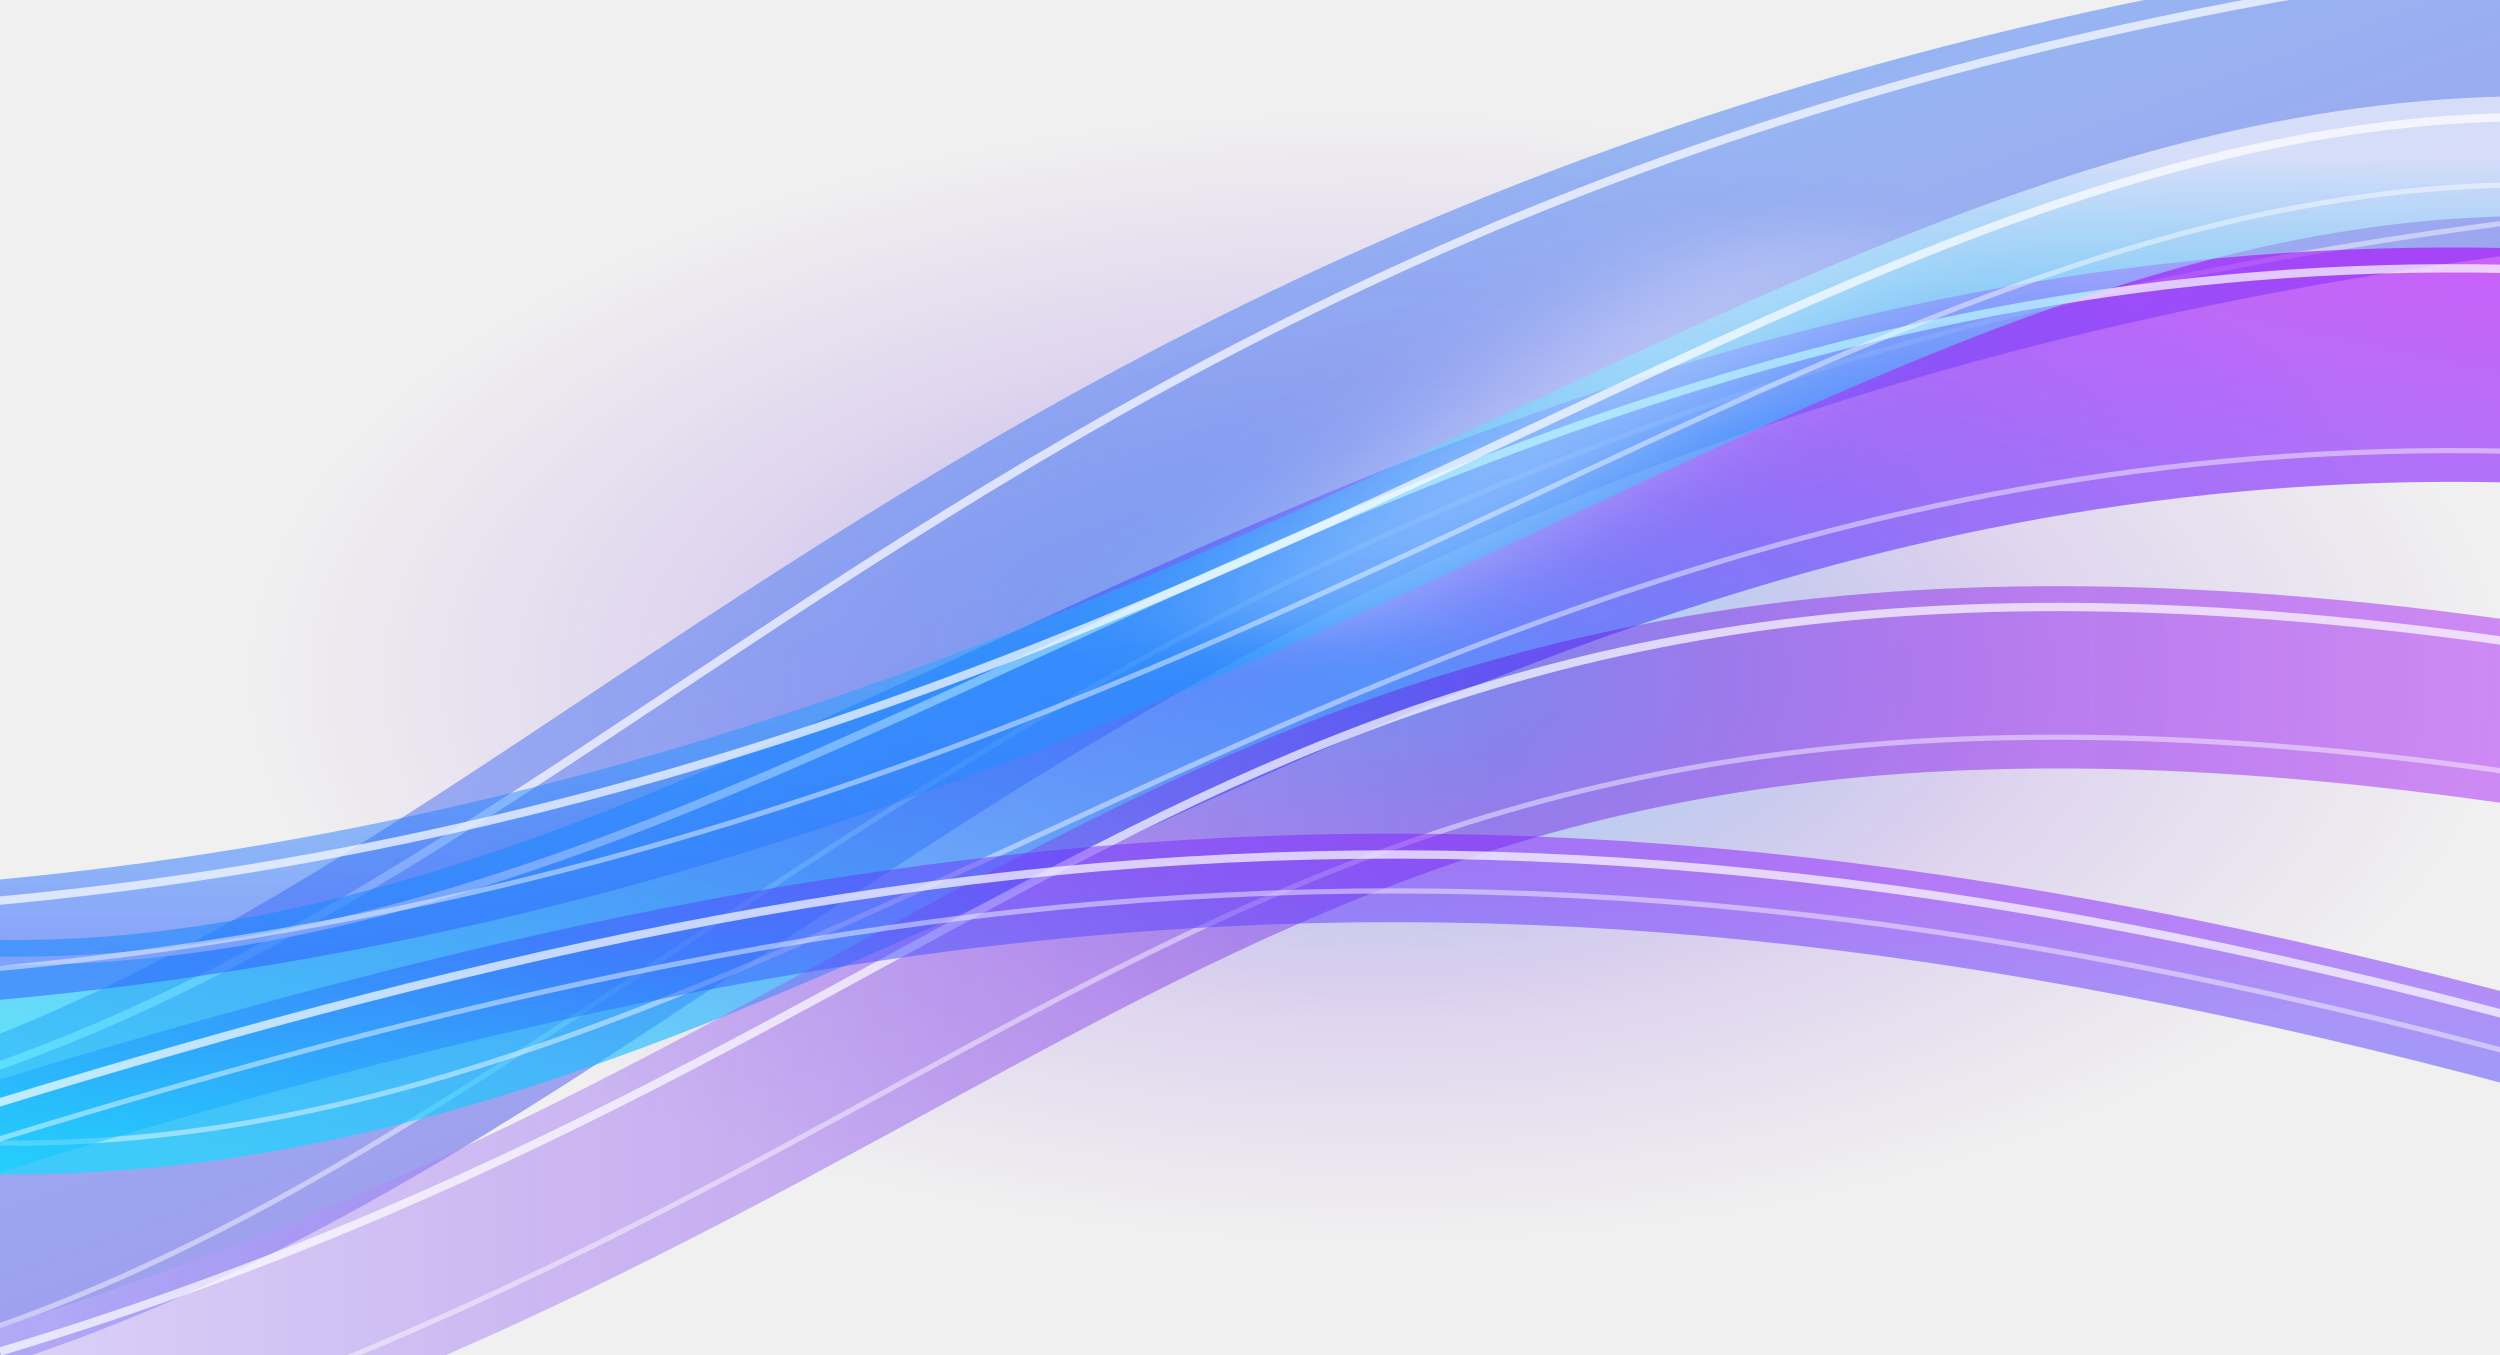
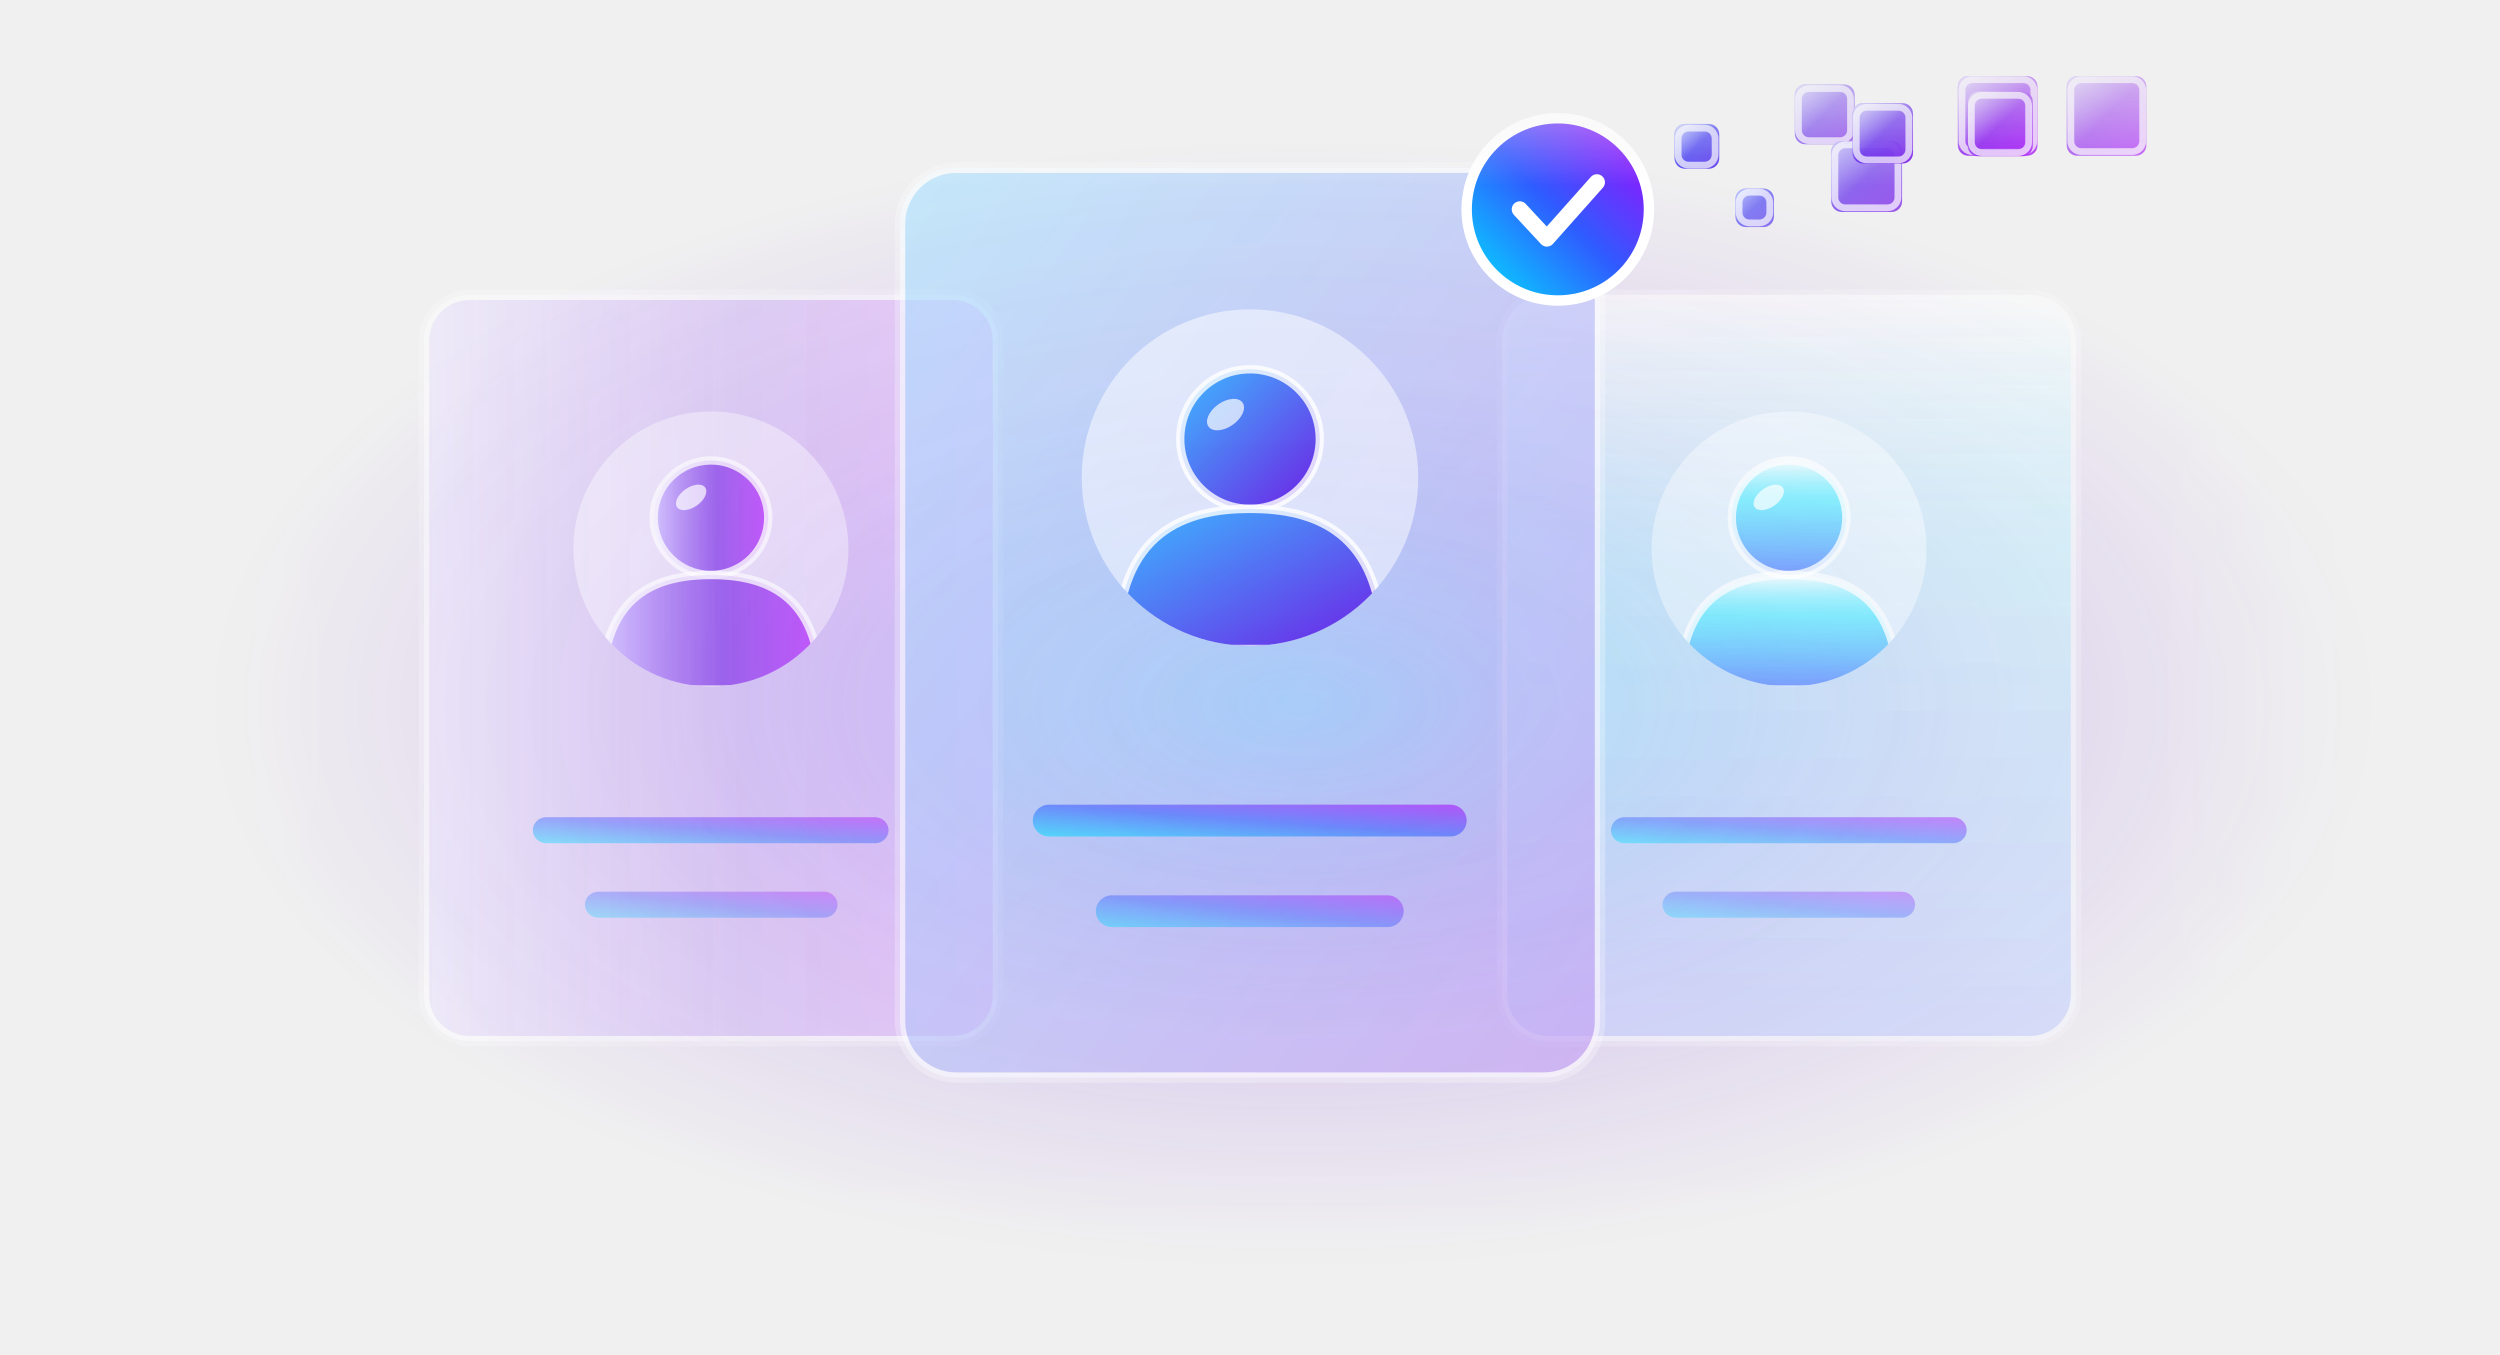
- <svg xmlns="http://www.w3.org/2000/svg" viewBox="0 0 480 260" width="480" height="260" role="img" aria-label="Glass ribbon">
+ <svg xmlns="http://www.w3.org/2000/svg" viewBox="0 0 480 260" width="480" height="260" role="img" aria-label="Glass candidate profile cards">
  <defs>
-     <linearGradient id="rg1" x1="0" y1="1" x2="1" y2="0">
+     <linearGradient id="tthug1" x1="0" y1="1" x2="1" y2="0">
      <stop offset="0" stop-color="#00E5FF" />
      <stop offset=".5" stop-color="#2F5BFF" />
      <stop offset="1" stop-color="#AD03FD" />
    </linearGradient>
-     <linearGradient id="rg2" x1="0" y1="0" x2="1" y2="1">
+     <linearGradient id="tthug2" x1="0" y1="0" x2="1" y2="1">
      <stop offset="0" stop-color="#29B6FF" stop-opacity=".9" />
      <stop offset="1" stop-color="#6308E2" stop-opacity=".9" />
    </linearGradient>
-     <linearGradient id="rg3" x1="0" y1="0" x2="0" y2="1">
+     <linearGradient id="tthug3" x1="0" y1="0" x2="0" y2="1">
      <stop offset="0" stop-color="#fff" stop-opacity=".85" />
      <stop offset=".35" stop-color="#00E5FF" stop-opacity=".55" />
      <stop offset="1" stop-color="#2F5BFF" stop-opacity=".75" />
    </linearGradient>
-     <linearGradient id="rg4" x1="0" y1="0" x2="1" y2="0">
+     <linearGradient id="tthug4" x1="0" y1="0" x2="1" y2="0">
      <stop offset="0" stop-color="#C7B6FF" stop-opacity=".9" />
      <stop offset=".55" stop-color="#6308E2" stop-opacity=".75" />
      <stop offset="1" stop-color="#AD03FD" stop-opacity=".8" />
    </linearGradient>
-     <linearGradient id="rg5" x1="0" y1="0" x2="1" y2="1">
+     <linearGradient id="tthug5" x1="0" y1="0" x2="1" y2="1">
      <stop offset="0" stop-color="#fff" stop-opacity=".9" />
      <stop offset="1" stop-color="#fff" stop-opacity="0" />
    </linearGradient>
-     <radialGradient id="rglow" cx=".5" cy=".5" r=".5">
+     <radialGradient id="tthuglow" cx=".5" cy=".5" r=".5">
      <stop offset="0" stop-color="#00E5FF" stop-opacity=".45" />
      <stop offset=".6" stop-color="#6308E2" stop-opacity=".12" />
      <stop offset="1" stop-color="#6308E2" stop-opacity="0" />
    </radialGradient>
-     <filter id="rsoft" x="-20%" y="-20%" width="140%" height="140%">
+     <filter id="tthusoft" x="-20%" y="-20%" width="140%" height="140%">
      <feGaussianBlur stdDeviation="14" />
    </filter>
  </defs>
-   <ellipse cx="264.0" cy="130.0" rx="216.0" ry="109.2" fill="url(#rglow)" />
-   <path d="M-80,247.0 C120.0,234.0 168.0,39.0 540,13.0" fill="none" stroke="url(#rg2)" stroke-width="60.0" stroke-linecap="butt" opacity="0.55" />
-   <path d="M-80,247.0 C120.0,234.0 168.0,39.0 540,13.0" fill="none" stroke="#fff" stroke-width="1.6" opacity=".7" transform="translate(0,-26.0)" />
-   <path d="M-80,247.0 C120.0,234.0 168.0,39.0 540,13.0" fill="none" stroke="#fff" stroke-width="1" opacity=".45" transform="translate(0,24.0)" />
-   <path d="M-60,195.0 C144.0,247.0 264.0,26.0 560,78.0" fill="none" stroke="url(#rg1)" stroke-width="45.0" stroke-linecap="butt" opacity="0.6" />
-   <path d="M-60,195.0 C144.0,247.0 264.0,26.0 560,78.0" fill="none" stroke="#fff" stroke-width="1.6" opacity=".7" transform="translate(0,-18.5)" />
-   <path d="M-60,195.0 C144.0,247.0 264.0,26.0 560,78.0" fill="none" stroke="#fff" stroke-width="1" opacity=".45" transform="translate(0,16.5)" />
-   <path d="M0,273.0 C216.0,208.0 240.0,91.0 520,143.0" fill="none" stroke="url(#rg4)" stroke-width="35.0" stroke-linecap="butt" opacity="0.55" />
-   <path d="M0,273.0 C216.0,208.0 240.0,91.0 520,143.0" fill="none" stroke="#fff" stroke-width="1.6" opacity=".7" transform="translate(0,-13.5)" />
-   <path d="M0,273.0 C216.0,208.0 240.0,91.0 520,143.0" fill="none" stroke="#fff" stroke-width="1" opacity=".45" transform="translate(0,11.5)" />
-   <path d="M-120,182.0 C216.0,202.8 336.0,13.0 510,31.2" fill="none" stroke="url(#rg3)" stroke-width="23.0" stroke-linecap="butt" opacity="0.7" />
-   <path d="M-120,182.0 C216.0,202.8 336.0,13.0 510,31.2" fill="none" stroke="#fff" stroke-width="1.6" opacity=".7" transform="translate(0,-7.5)" />
-   <path d="M-120,182.0 C216.0,202.8 336.0,13.0 510,31.2" fill="none" stroke="#fff" stroke-width="1" opacity=".45" transform="translate(0,5.5)" />
-   <path d="M-40,228.8 C168.0,161.2 297.6,143.0 530,213.2" fill="none" stroke="url(#rg1)" stroke-width="17.0" stroke-linecap="butt" opacity="0.5" />
-   <path d="M-40,228.8 C168.0,161.2 297.6,143.0 530,213.2" fill="none" stroke="#fff" stroke-width="1.6" opacity=".7" transform="translate(0,-4.5)" />
-   <path d="M-40,228.8 C168.0,161.2 297.6,143.0 530,213.2" fill="none" stroke="#fff" stroke-width="1" opacity=".45" transform="translate(0,2.5)" />
-   <ellipse cx="297.6" cy="83.2" rx="70" ry="10" fill="#fff" opacity=".55" filter="url(#rsoft)" transform="rotate(-35 297.6 83.2)" />
+   <defs>
+     <linearGradient id="tthufh" x1="0" y1="0" x2="1" y2="0">
+       <stop offset="0" stop-color="#000" />
+       <stop offset="0.14" stop-color="#fff" />
+       <stop offset="0.86" stop-color="#fff" />
+       <stop offset="1" stop-color="#000" />
+     </linearGradient>
+     <linearGradient id="tthufv" x1="0" y1="0" x2="0" y2="1">
+       <stop offset="0" stop-color="#000" />
+       <stop offset="0.14" stop-color="#fff" />
+       <stop offset="0.86" stop-color="#fff" />
+       <stop offset="1" stop-color="#000" />
+     </linearGradient>
+     <mask id="tthumh" maskUnits="userSpaceOnUse" x="0" y="0" width="480" height="260">
+       <rect width="480" height="260" fill="url(#tthufh)" />
+     </mask>
+     <mask id="tthumv" maskUnits="userSpaceOnUse" x="0" y="0" width="480" height="260">
+       <rect width="480" height="260" fill="url(#tthufv)" />
+     </mask>
+   </defs>
+   <g mask="url(#tthumh)">
+     <g mask="url(#tthumv)">
+       <defs>
+         <linearGradient id="tthuq0" x1="0" y1="0" x2="1" y2="1">
+           <stop offset="0" stop-color="#00e5ff" />
+           <stop offset="1" stop-color="#19c9ff" />
+         </linearGradient>
+         <linearGradient id="tthuq1" x1="0" y1="0" x2="1" y2="1">
+           <stop offset="0" stop-color="#0dd6ff" />
+           <stop offset="1" stop-color="#2b99ff" />
+         </linearGradient>
+         <linearGradient id="tthuq2" x1="0" y1="0" x2="1" y2="1">
+           <stop offset="0" stop-color="#29b3ff" />
+           <stop offset="1" stop-color="#2f5aff" />
+         </linearGradient>
+         <linearGradient id="tthuq3" x1="0" y1="0" x2="1" y2="1">
+           <stop offset="0" stop-color="#2d72ff" />
+           <stop offset="1" stop-color="#3943f6" />
+         </linearGradient>
+         <linearGradient id="tthuq4" x1="0" y1="0" x2="1" y2="1">
+           <stop offset="0" stop-color="#354cfa" />
+           <stop offset="1" stop-color="#4e24eb" />
+         </linearGradient>
+         <linearGradient id="tthuq5" x1="0" y1="0" x2="1" y2="1">
+           <stop offset="0" stop-color="#4432f0" />
+           <stop offset="1" stop-color="#7007e7" />
+         </linearGradient>
+         <linearGradient id="tthuq6" x1="0" y1="0" x2="1" y2="1">
+           <stop offset="0" stop-color="#5f0ee4" />
+           <stop offset="1" stop-color="#a504fa" />
+         </linearGradient>
+         <linearGradient id="tthuq7" x1="0" y1="0" x2="1" y2="1">
+           <stop offset="0" stop-color="#8f05f2" />
+           <stop offset="1" stop-color="#ad03fd" />
+         </linearGradient>
+         <linearGradient id="tthuhl" x1="0" y1="0" x2="1" y2="1">
+           <stop offset="0" stop-color="#fff" stop-opacity=".75" />
+           <stop offset=".5" stop-color="#fff" stop-opacity="0" />
+         </linearGradient>
+       </defs>
+       <ellipse cx="249.6" cy="135.2" rx="211.2" ry="109.2" fill="url(#tthuglow)" />
+       <rect x="81.4" y="56.6" width="110.2" height="143.3" rx="8.8" fill="#fff" opacity="0.41" />
+       <rect x="81.4" y="56.6" width="110.2" height="143.3" rx="8.8" fill="url(#tthug4)" opacity="0.21" stroke="#fff" stroke-width="2" stroke-opacity=".9" />
+       <circle cx="136.5" cy="105.4" r="26.4" fill="#fff" opacity="0.38" />
+       <clipPath id="tthuc81">
+         <circle cx="136.5" cy="105.4" r="26.4" />
+       </clipPath>
+       <g clip-path="url(#tthuc81)">
+         <circle cx="136.5" cy="99.4" r="11.0" fill="url(#tthug4)" opacity="0.75" stroke="#fff" stroke-width="1.6" stroke-opacity=".8" />
+         <path d="M115.6,132.4 C115.6,113.7 126.6,110.4 136.5,110.4 C146.4,110.4 157.5,113.7 157.5,132.4 Z" fill="url(#tthug4)" opacity="0.75" stroke="#fff" stroke-width="1.6" stroke-opacity=".8" />
+         <ellipse cx="132.7" cy="95.5" rx="3.3" ry="1.9" fill="#fff" opacity=".7" transform="rotate(-35 132.7 95.5)" />
+       </g>
+       <rect x="102.3" y="156.9" width="68.3" height="5.0" rx="2.6" fill="url(#tthug1)" opacity="0.41" />
+       <rect x="112.3" y="171.2" width="48.5" height="5.0" rx="2.6" fill="url(#tthug1)" opacity="0.30" />
+       <rect x="288.4" y="56.6" width="110.2" height="143.3" rx="8.8" fill="#fff" opacity="0.41" />
+       <rect x="288.4" y="56.6" width="110.2" height="143.3" rx="8.8" fill="url(#tthug3)" opacity="0.21" stroke="#fff" stroke-width="2" stroke-opacity=".9" />
+       <circle cx="343.5" cy="105.4" r="26.4" fill="#fff" opacity="0.38" />
+       <clipPath id="tthuc288">
+         <circle cx="343.5" cy="105.4" r="26.4" />
+       </clipPath>
+       <g clip-path="url(#tthuc288)">
+         <circle cx="343.5" cy="99.4" r="11.0" fill="url(#tthug3)" opacity="0.75" stroke="#fff" stroke-width="1.6" stroke-opacity=".8" />
+         <path d="M322.5,132.4 C322.5,113.7 333.6,110.4 343.5,110.4 C353.4,110.4 364.4,113.7 364.4,132.4 Z" fill="url(#tthug3)" opacity="0.75" stroke="#fff" stroke-width="1.6" stroke-opacity=".8" />
+         <ellipse cx="339.6" cy="95.5" rx="3.3" ry="1.9" fill="#fff" opacity=".7" transform="rotate(-35 339.6 95.5)" />
+       </g>
+       <rect x="309.3" y="156.9" width="68.3" height="5.0" rx="2.6" fill="url(#tthug1)" opacity="0.41" />
+       <rect x="319.2" y="171.2" width="48.5" height="5.0" rx="2.6" fill="url(#tthug1)" opacity="0.30" />
+       <rect x="172.8" y="32.2" width="134.4" height="174.7" rx="10.8" fill="#fff" opacity="0.55" />
+       <rect x="172.8" y="32.2" width="134.4" height="174.7" rx="10.8" fill="url(#tthug2)" opacity="0.28" stroke="#fff" stroke-width="2" stroke-opacity=".9" />
+       <circle cx="240.0" cy="91.7" r="32.3" fill="#fff" opacity="0.50" />
+       <clipPath id="tthuc172">
+         <circle cx="240.0" cy="91.7" r="32.3" />
+       </clipPath>
+       <g clip-path="url(#tthuc172)">
+         <circle cx="240.0" cy="84.3" r="13.4" fill="url(#tthug2)" opacity="1" stroke="#fff" stroke-width="1.6" stroke-opacity=".8" />
+         <path d="M214.5,124.6 C214.5,101.8 227.9,97.7 240.0,97.7 C252.1,97.7 265.5,101.8 265.5,124.6 Z" fill="url(#tthug2)" opacity="1" stroke="#fff" stroke-width="1.6" stroke-opacity=".8" />
+         <ellipse cx="235.3" cy="79.6" rx="4.0" ry="2.4" fill="#fff" opacity=".7" transform="rotate(-35 235.3 79.6)" />
+       </g>
+       <rect x="198.3" y="154.5" width="83.3" height="6.1" rx="3.1" fill="url(#tthug1)" opacity="0.55" />
+       <rect x="210.4" y="171.9" width="59.1" height="6.1" rx="3.1" fill="url(#tthug1)" opacity="0.40" />
+       <circle cx="299.1" cy="40.2" r="17.5" fill="url(#tthug1)" stroke="#fff" stroke-width="2" />
+       <path d="M291.8,40.2 l5.2,5.6 l9.6,-10.8" fill="none" stroke="#fff" stroke-width="3.1" stroke-linecap="round" stroke-linejoin="round" />
+       <rect x="321.5" y="23.8" width="8.6" height="8.6" rx="2.0" fill="url(#tthuq4)" opacity="0.90" />
+       <rect x="321.5" y="23.8" width="8.6" height="8.6" rx="2.0" fill="url(#tthuhl)" opacity="1.00" />
+       <rect x="322.2" y="24.6" width="7.1" height="7.1" rx="2.0" fill="none" stroke="#fff" stroke-width="1.3" opacity=".7" />
+       <rect x="333.2" y="36.2" width="7.4" height="7.4" rx="2.0" fill="url(#tthuq4)" opacity="0.63" />
+       <rect x="333.2" y="36.2" width="7.4" height="7.4" rx="2.0" fill="url(#tthuhl)" opacity="0.73" />
+       <rect x="333.9" y="36.9" width="5.9" height="5.9" rx="2.0" fill="none" stroke="#fff" stroke-width="1.3" opacity=".7" />
+       <rect x="344.6" y="16.2" width="11.5" height="11.5" rx="2.0" fill="url(#tthuq5)" opacity="0.73" />
+       <rect x="344.6" y="16.2" width="11.5" height="11.5" rx="2.0" fill="url(#tthuhl)" opacity="0.83" />
+       <rect x="345.3" y="17.0" width="10.0" height="10.0" rx="2.0" fill="none" stroke="#fff" stroke-width="1.3" opacity=".7" />
+       <rect x="351.6" y="27.1" width="13.6" height="13.6" rx="2.0" fill="url(#tthuq5)" opacity="0.66" />
+       <rect x="351.6" y="27.1" width="13.6" height="13.6" rx="2.0" fill="url(#tthuhl)" opacity="0.76" />
+       <rect x="352.3" y="27.8" width="12.1" height="12.1" rx="2.0" fill="none" stroke="#fff" stroke-width="1.3" opacity=".7" />
+       <rect x="355.7" y="19.8" width="11.6" height="11.6" rx="2.0" fill="url(#tthuq5)" opacity="0.92" />
+       <rect x="355.7" y="19.8" width="11.6" height="11.6" rx="2.0" fill="url(#tthuhl)" opacity="1.00" />
+       <rect x="356.4" y="20.6" width="10.1" height="10.1" rx="2.0" fill="none" stroke="#fff" stroke-width="1.3" opacity=".7" />
+       <rect x="375.9" y="14.6" width="15.3" height="15.3" rx="2.0" fill="url(#tthuq6)" opacity="0.86" />
+       <rect x="375.9" y="14.6" width="15.3" height="15.3" rx="2.0" fill="url(#tthuhl)" opacity="0.96" />
+       <rect x="376.7" y="15.3" width="13.8" height="13.8" rx="2.0" fill="none" stroke="#fff" stroke-width="1.3" opacity=".7" />
+       <rect x="377.8" y="17.5" width="12.5" height="12.5" rx="2.0" fill="url(#tthuq6)" opacity="0.85" />
+       <rect x="377.8" y="17.5" width="12.5" height="12.5" rx="2.0" fill="url(#tthuhl)" opacity="0.95" />
+       <rect x="378.5" y="18.3" width="11.0" height="11.0" rx="2.0" fill="none" stroke="#fff" stroke-width="1.3" opacity=".7" />
+       <rect x="396.8" y="14.6" width="15.3" height="15.3" rx="2.0" fill="url(#tthuq6)" opacity="0.67" />
+       <rect x="396.8" y="14.6" width="15.3" height="15.3" rx="2.0" fill="url(#tthuhl)" opacity="0.77" />
+       <rect x="397.6" y="15.3" width="13.8" height="13.8" rx="2.0" fill="none" stroke="#fff" stroke-width="1.3" opacity=".7" />
+     </g>
+   </g>
</svg>
